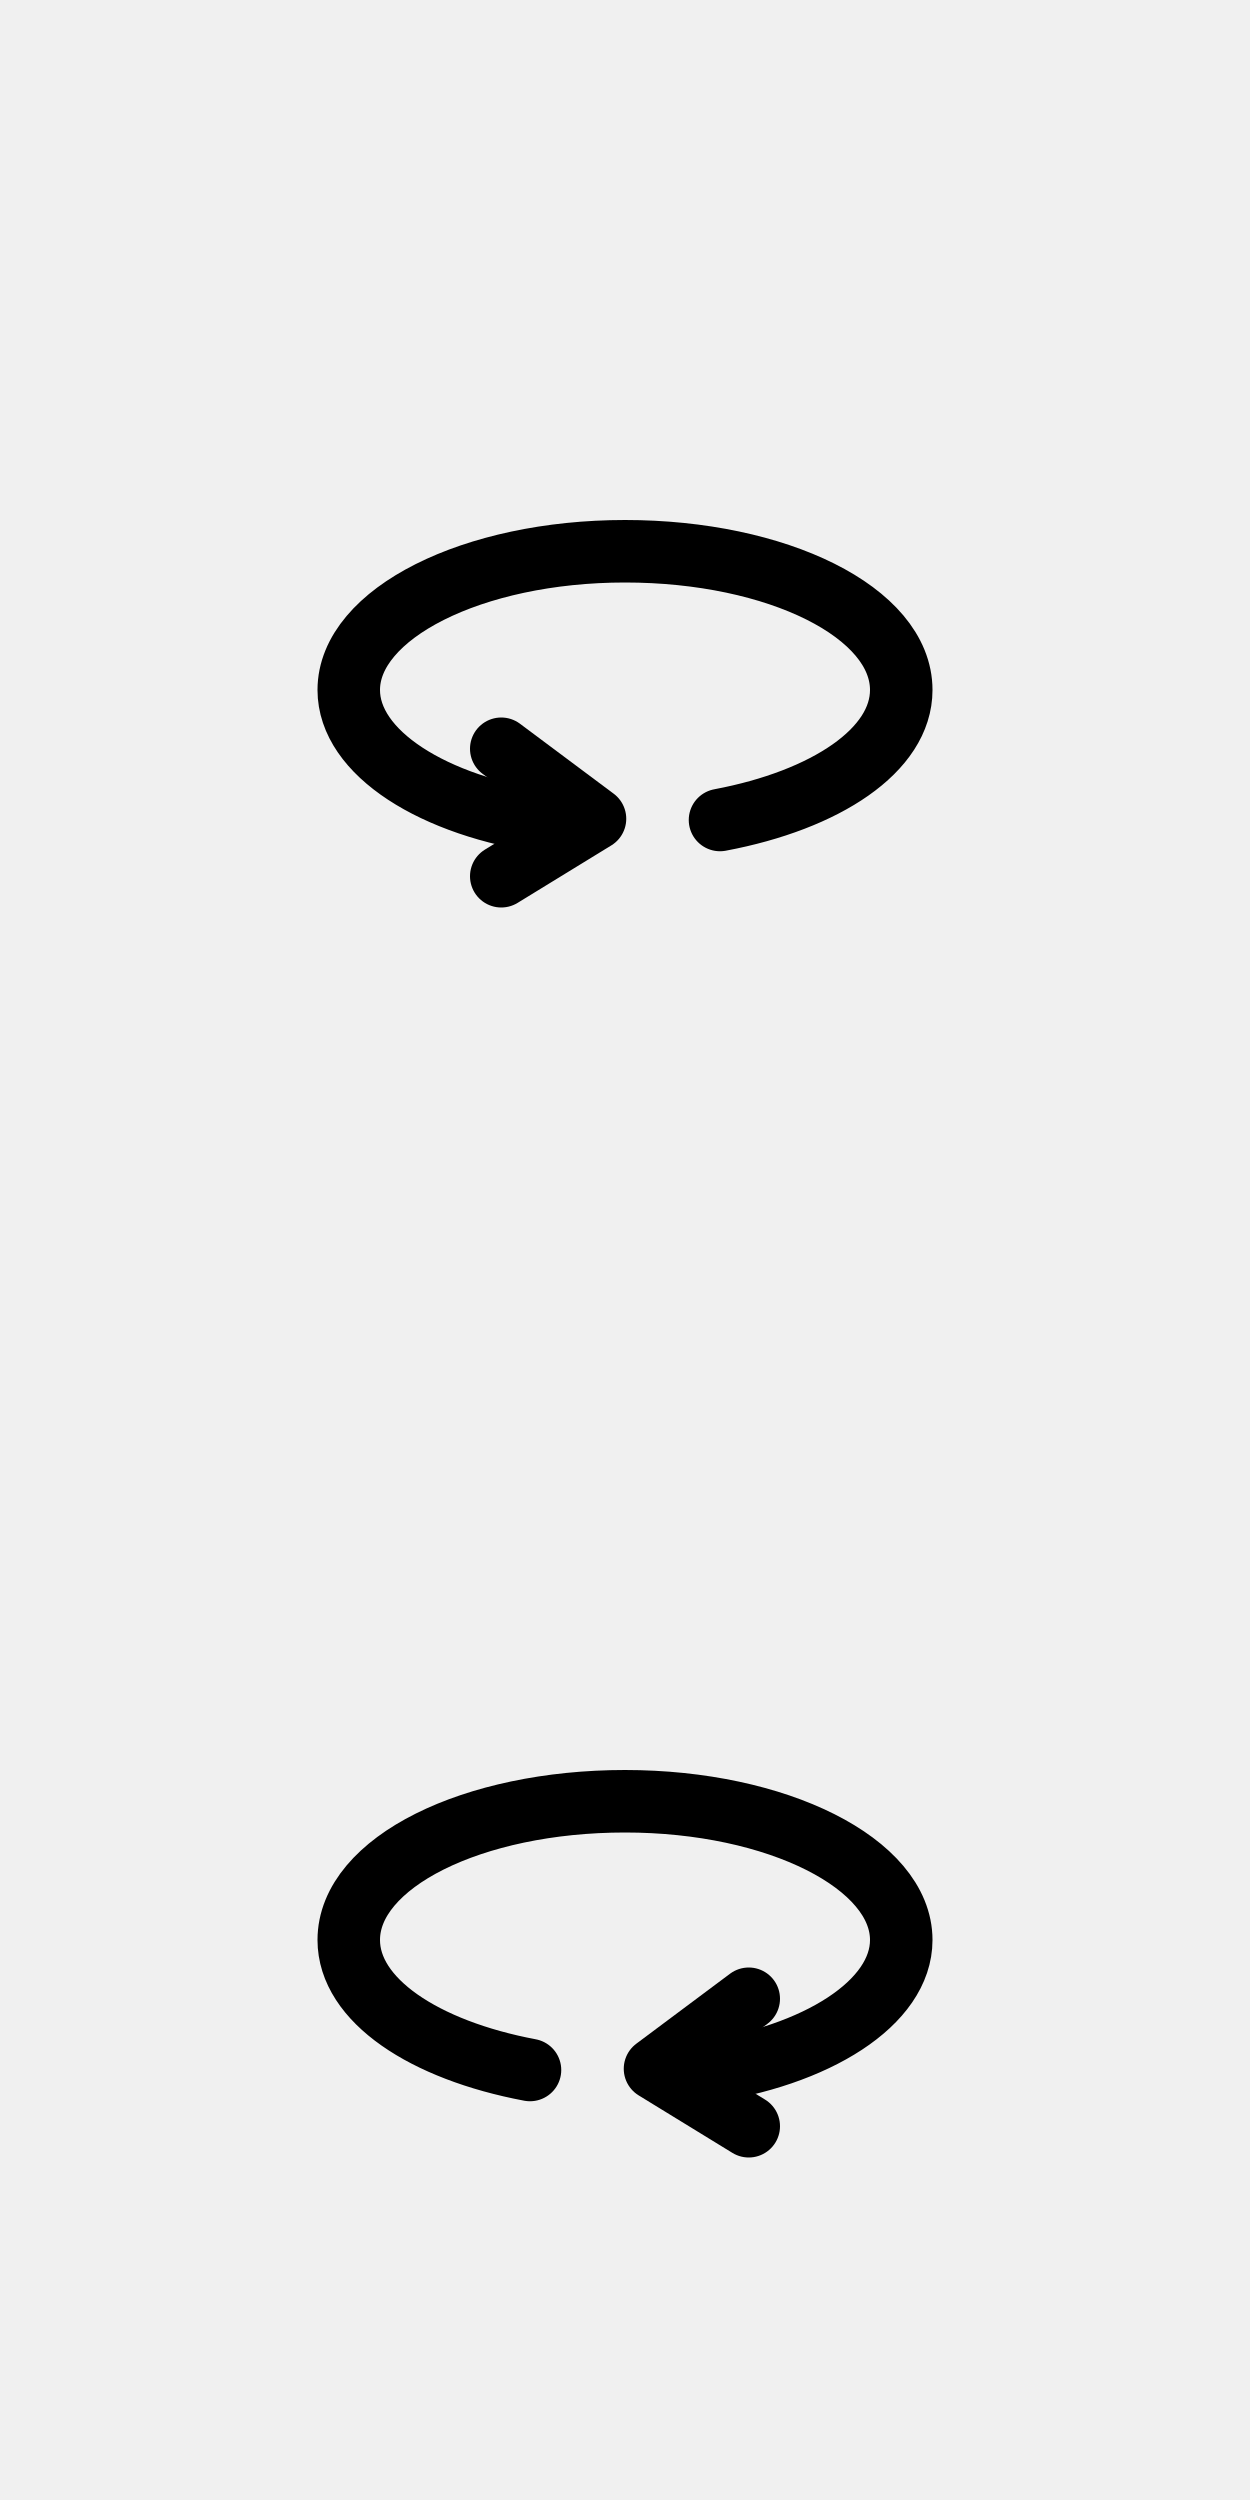
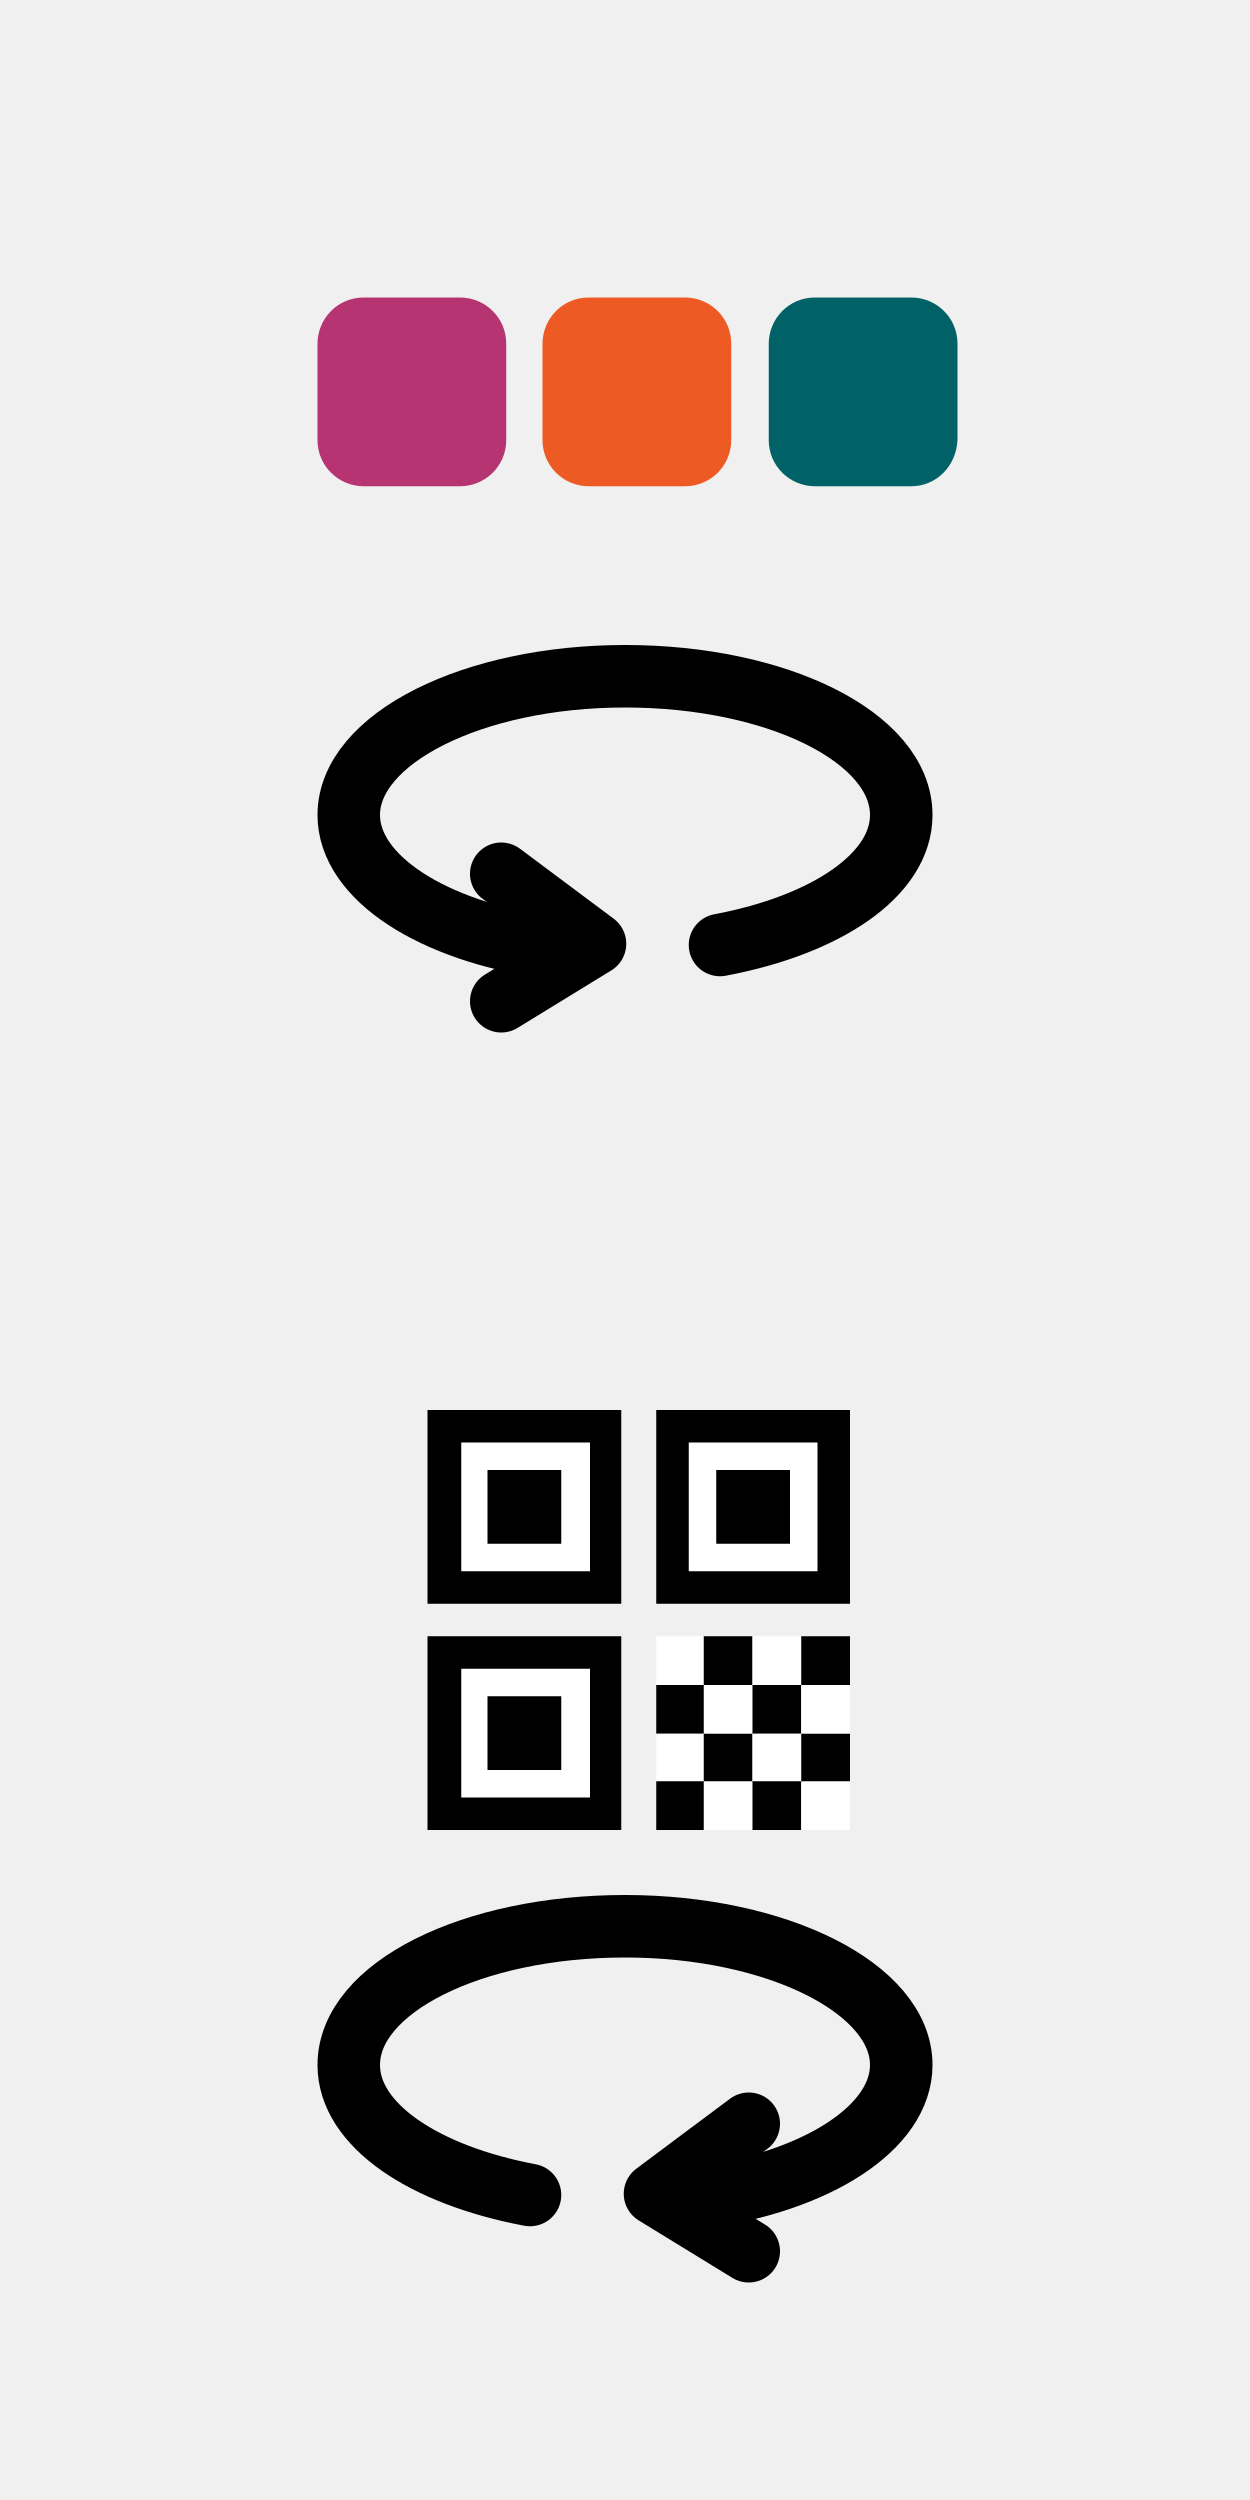
<svg xmlns="http://www.w3.org/2000/svg" version="1.1" id="Calque_1" x="0px" y="0px" viewBox="0 0 100 200" style="enable-background:new 0 0 100 200;" xml:space="preserve">
  <style type="text/css">
	.st0{fill:none;stroke:#000000;stroke-width:5;stroke-linecap:round;stroke-miterlimit:10;}
	.st1{fill:none;stroke:#000000;stroke-width:5;stroke-linecap:round;stroke-linejoin:round;stroke-miterlimit:10;}
+ 	.st2{fill:#FFFFFF;}
+ 	.st3{fill:#B53471;}
+ 	.st4{fill:#EE5A24;}
+ 	.st5{fill:#006266;}
</style>
  <g>
-     <path class="st0" d="M43.9,65.8c-9.3-1.3-16-5.6-16-10.6c0-6.1,9.9-11.1,22.1-11.1S72.1,49,72.1,55.2c0,4.8-6,8.8-14.5,10.4" />
-     <polyline class="st1" points="40.1,59.9 47.6,65.5 40.1,70.1  " />
+     <path class="st0" d="M43.9,75.8c-9.3-1.3-16-5.6-16-10.6c0-6.1,9.9-11.1,22.1-11.1S72.1,59,72.1,65.2c0,4.8-6,8.8-14.5,10.4" />
+     <polyline class="st1" points="40.1,69.9 47.6,75.5 40.1,80.1  " />
  </g>
  <g>
-     <path class="st0" d="M56.1,165.8c9.3-1.3,16-5.6,16-10.6c0-6.1-9.9-11.1-22.1-11.1s-22.1,4.9-22.1,11.1c0,4.8,6,8.8,14.5,10.4" />
-     <polyline class="st1" points="59.9,159.9 52.4,165.5 59.9,170.1  " />
+     <path class="st0" d="M56.1,175.8c9.3-1.3,16-5.6,16-10.6c0-6.1-9.9-11.1-22.1-11.1s-22.1,4.9-22.1,11.1c0,4.8,6,8.8,14.5,10.4" />
+     <polyline class="st1" points="59.9,169.9 52.4,175.5 59.9,180.1  " />
  </g>
+   <g>
+     <g>
+       <rect x="35.6" y="114.1" class="st2" width="12.9" height="12.9" />
+       <path d="M49.7,128.3H34.2v-15.5h15.5V128.3z M36.9,125.7h10.3v-10.3H36.9V125.7z" />
+     </g>
+     <rect x="39" y="117.6" width="5.9" height="5.9" />
+   </g>
+   <g>
+     <g>
+       <rect x="53.8" y="114.1" class="st2" width="12.9" height="12.9" />
+       <path d="M67.9,128.3H52.5v-15.5h15.5V128.3z M55.1,125.7h10.3v-10.3H55.1V125.7z" />
+     </g>
+     <rect x="57.3" y="117.6" width="5.9" height="5.9" />
+   </g>
+   <g>
+     <g>
+       <rect x="35.6" y="132.2" class="st2" width="12.9" height="12.9" />
+       <path d="M49.7,146.4H34.2v-15.5h15.5V146.4z M36.9,143.8h10.3v-10.3H36.9V143.8z" />
+     </g>
+     <rect x="39" y="135.7" width="5.9" height="5.9" />
+   </g>
+   <rect x="52.5" y="130.9" class="st2" width="3.9" height="3.9" />
+   <rect x="56.3" y="130.9" width="3.9" height="3.9" />
+   <rect x="60.2" y="130.9" class="st2" width="3.9" height="3.9" />
+   <rect x="64.1" y="130.9" width="3.9" height="3.9" />
+   <rect x="52.5" y="134.8" width="3.9" height="3.9" />
+   <rect x="56.3" y="134.8" class="st2" width="3.9" height="3.9" />
+   <rect x="60.2" y="134.8" width="3.9" height="3.9" />
+   <rect x="64.1" y="134.8" class="st2" width="3.9" height="3.9" />
+   <rect x="52.5" y="138.7" class="st2" width="3.9" height="3.9" />
+   <rect x="56.3" y="138.7" width="3.9" height="3.9" />
+   <rect x="60.2" y="138.7" class="st2" width="3.9" height="3.9" />
+   <rect x="64.1" y="138.7" width="3.9" height="3.9" />
+   <rect x="52.5" y="142.5" width="3.9" height="3.9" />
+   <rect x="56.3" y="142.5" class="st2" width="3.9" height="3.9" />
+   <rect x="60.2" y="142.5" width="3.9" height="3.9" />
+   <rect x="64.1" y="142.5" class="st2" width="3.9" height="3.9" />
+   <path class="st3" d="M36.8,38.9h-7.7c-2,0-3.7-1.6-3.7-3.7v-7.7c0-2,1.6-3.7,3.7-3.7h7.7c2,0,3.7,1.6,3.7,3.7v7.7  C40.5,37.3,38.8,38.9,36.8,38.9z" />
+   <path class="st4" d="M54.8,38.9h-7.7c-2,0-3.7-1.6-3.7-3.7v-7.7c0-2,1.6-3.7,3.7-3.7h7.7c2,0,3.7,1.6,3.7,3.7v7.7  C58.5,37.3,56.8,38.9,54.8,38.9z" />
+   <path class="st5" d="M72.9,38.9h-7.7c-2,0-3.7-1.6-3.7-3.7v-7.7c0-2,1.6-3.7,3.7-3.7h7.7c2,0,3.7,1.6,3.7,3.7v7.7  C76.5,37.3,74.9,38.9,72.9,38.9z" />
</svg>
